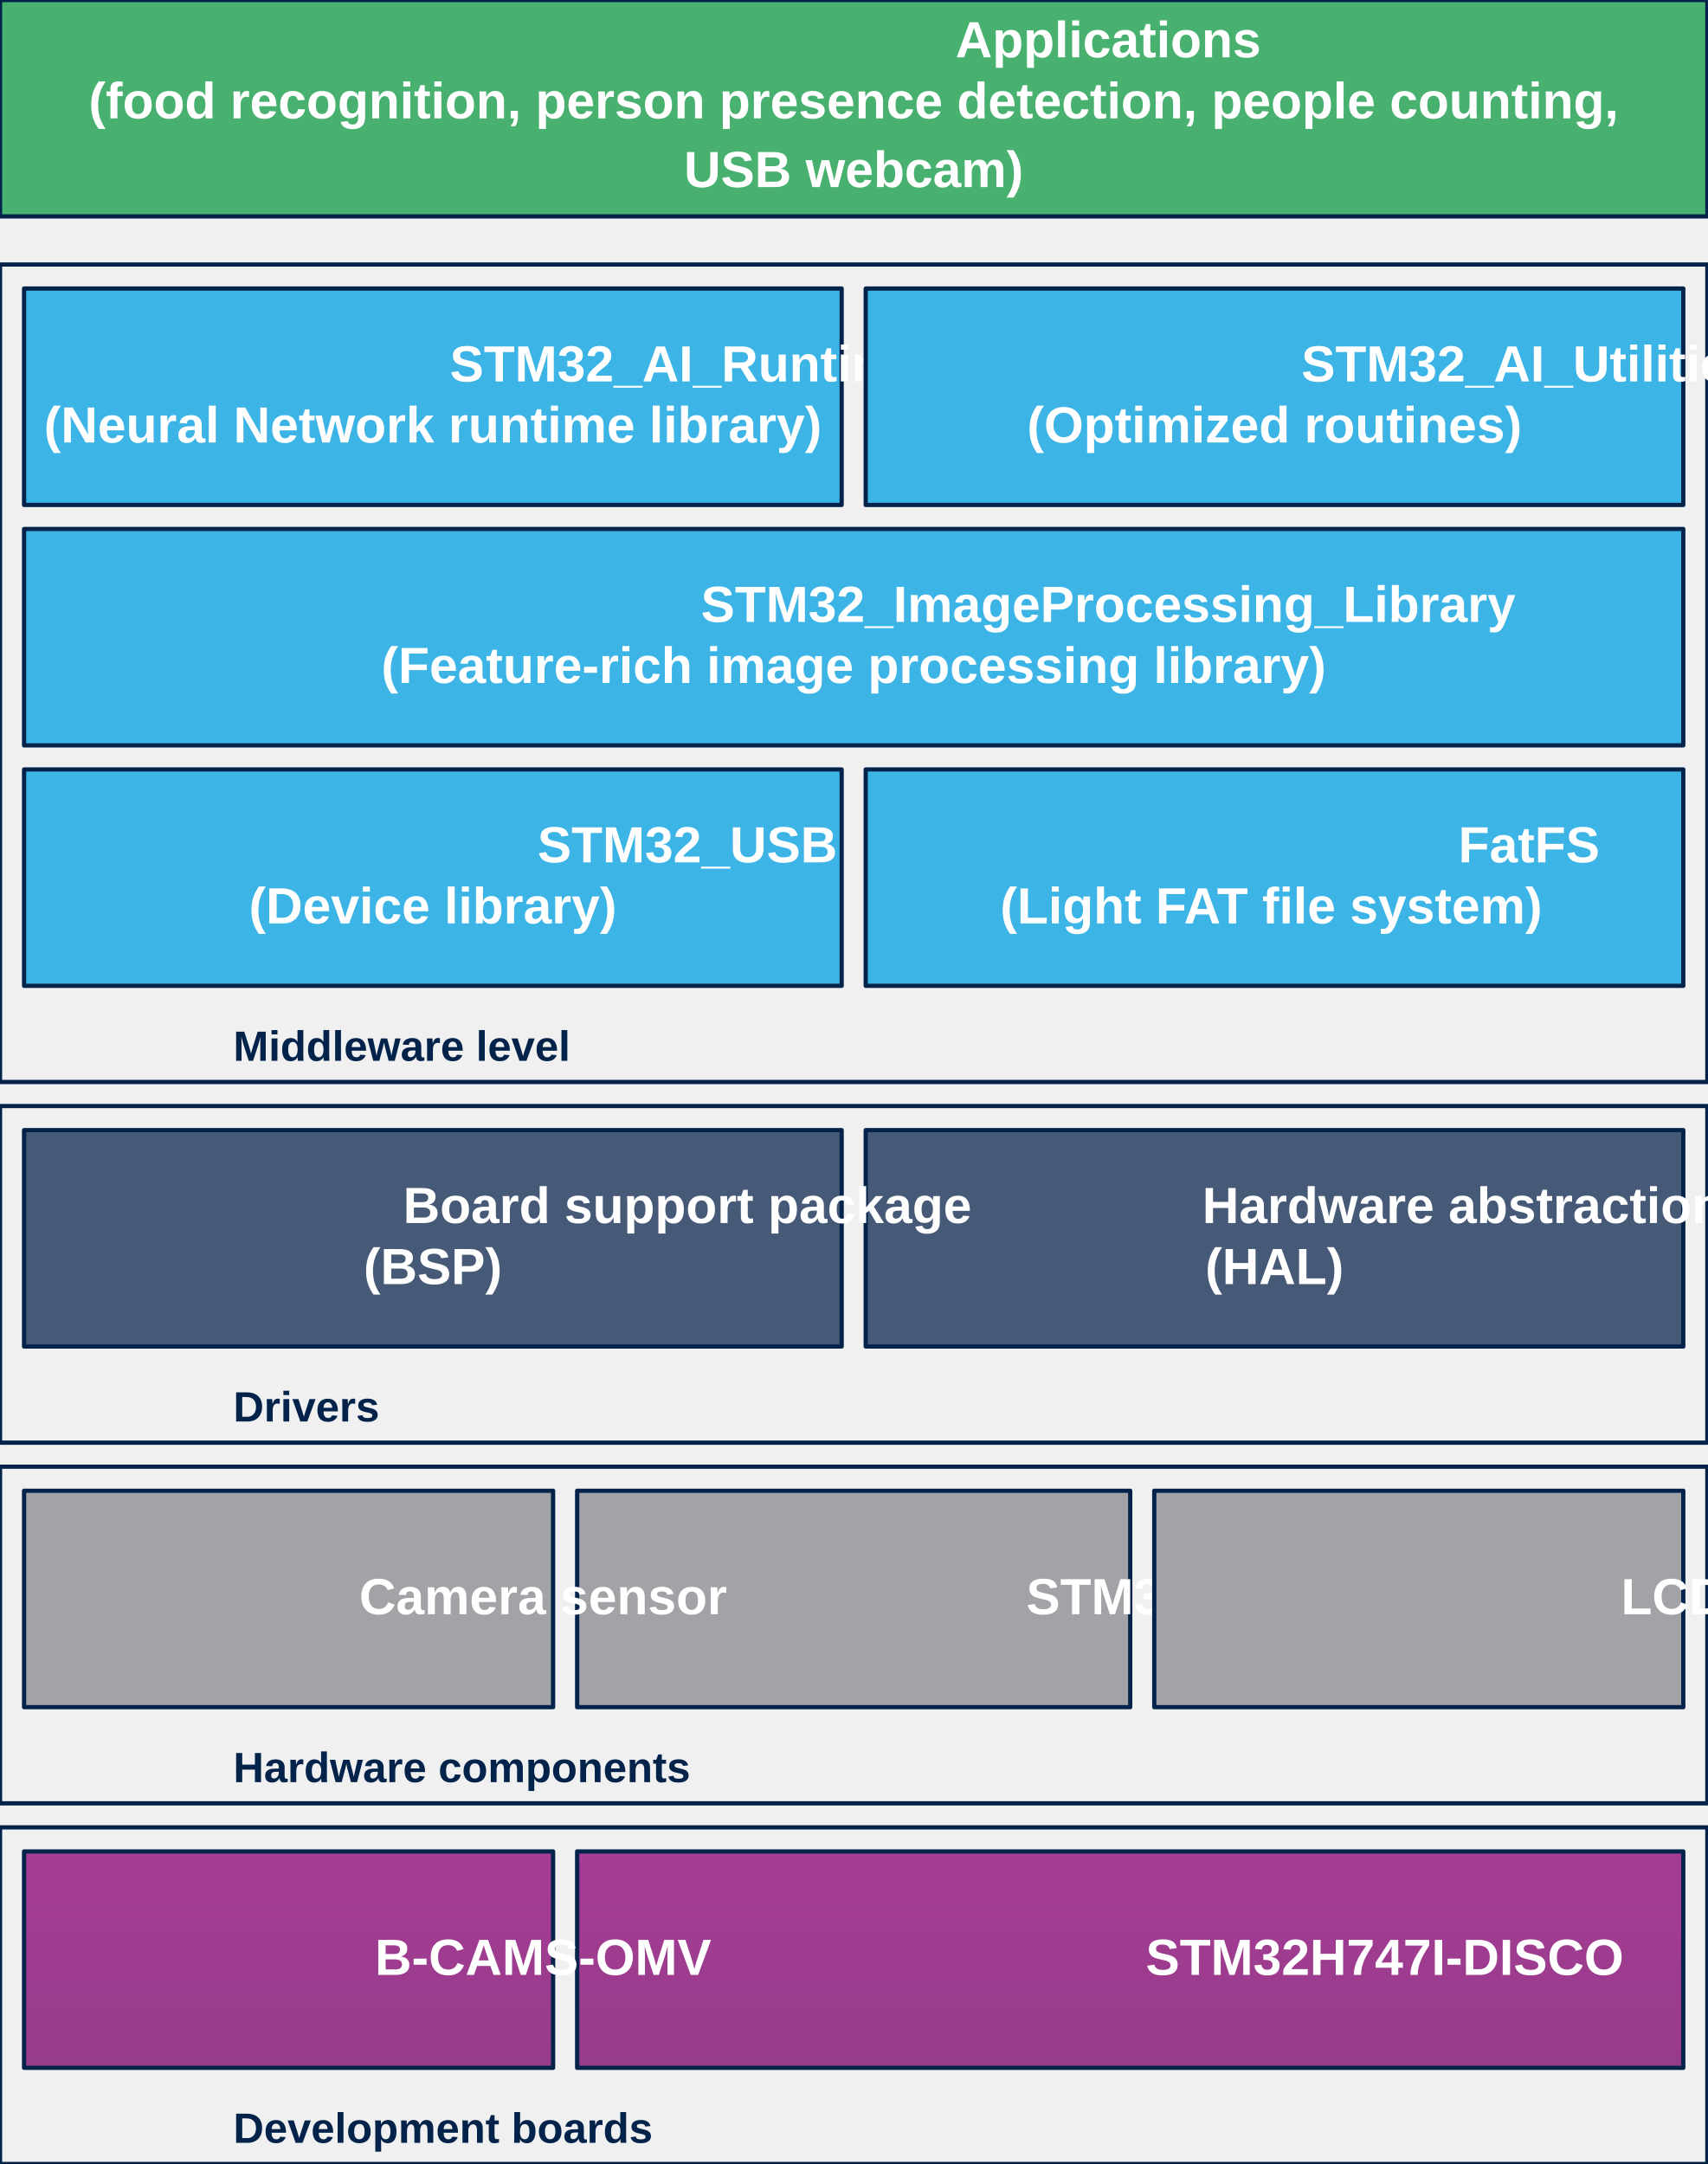
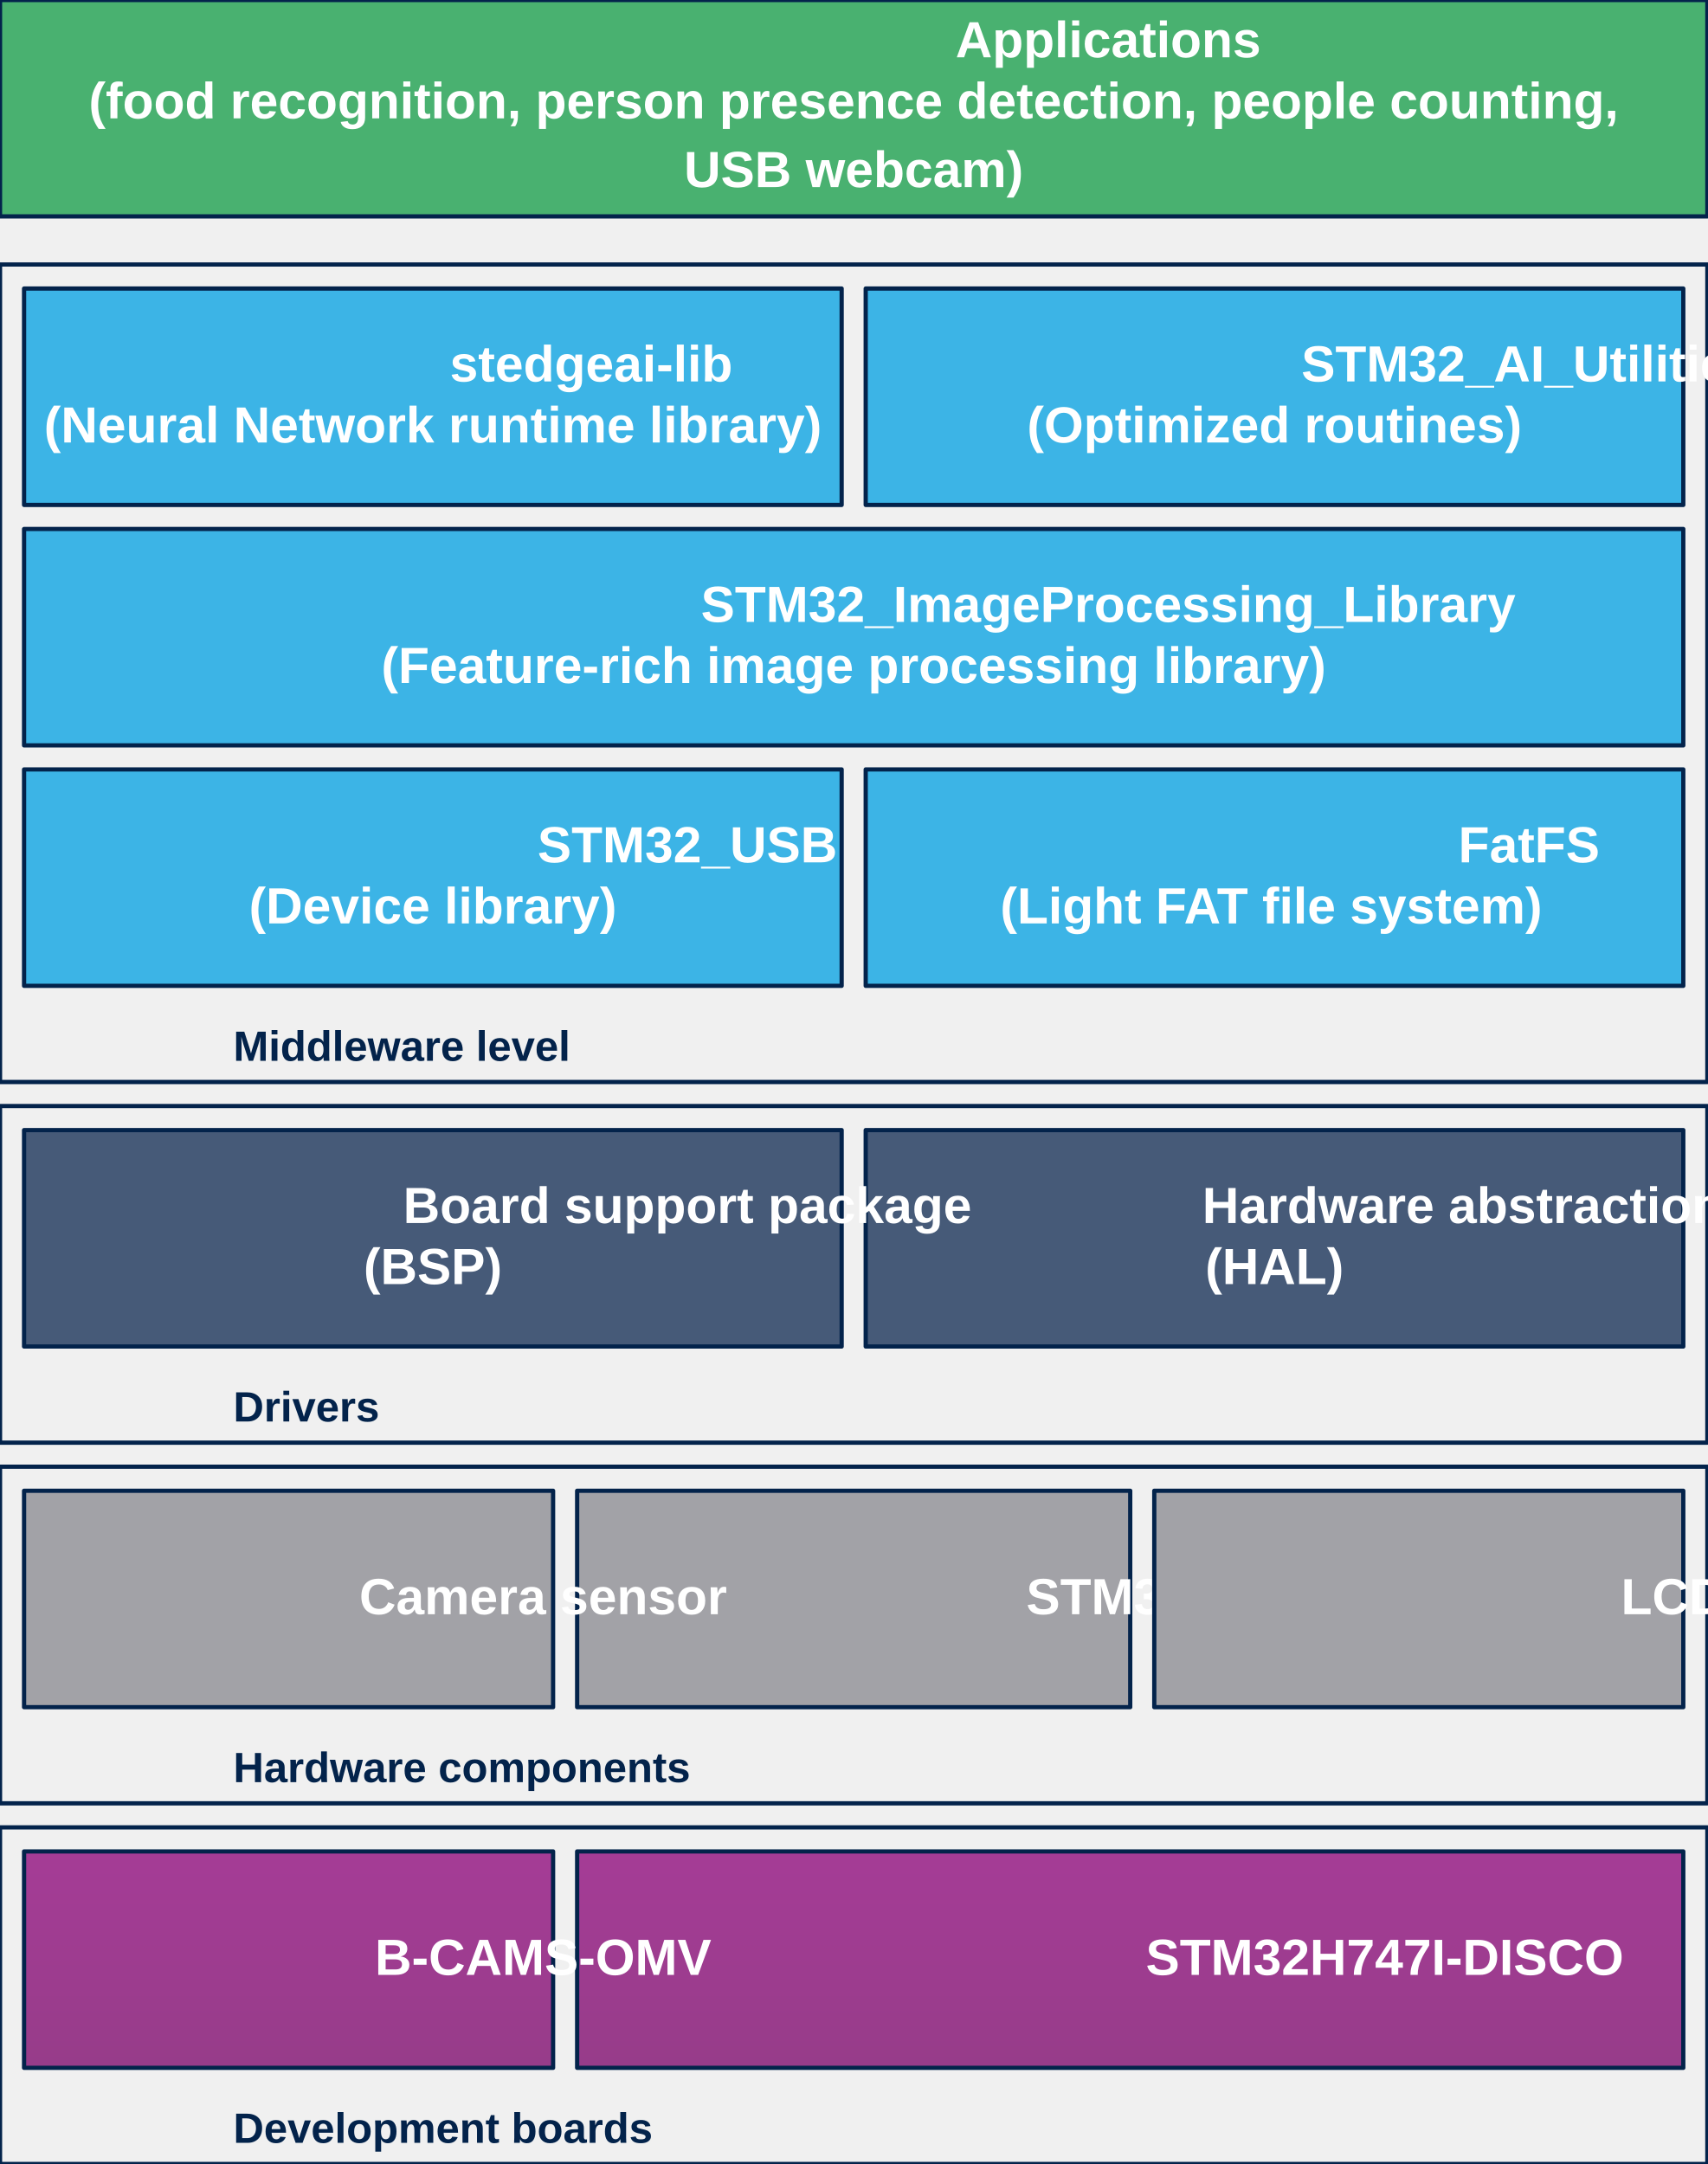
<svg xmlns="http://www.w3.org/2000/svg" xmlns:ns1="http://schemas.microsoft.com/visio/2003/SVGExtensions/" width="5.591in" height="7.087in" viewBox="0 0 402.52 510.236" xml:space="preserve" color-interpolation-filters="sRGB" class="st10">
  <ns1:documentProperties ns1:langID="1033" ns1:viewMarkup="false">
    <ns1:userDefs>
      <ns1:ud ns1:nameU="msvNoAutoConnect" ns1:val="VT0(1):26" />
      <ns1:ud ns1:nameU="msvConvertTheme" />
    </ns1:userDefs>
  </ns1:documentProperties>
  <style type="text/css">
	
		.st1 {fill:none;stroke:#03234b;stroke-linecap:round;stroke-linejoin:round;stroke-width:1}
		.st2 {fill:#03234b;font-family:Arial;font-size:0.833em;font-weight:bold}
		.st3 {fill:#49b170;stroke:#03234b;stroke-linecap:round;stroke-linejoin:round;stroke-width:1}
		.st4 {fill:#ffffff;font-family:Arial;font-size:1em;font-weight:bold}
		.st5 {font-size:1em}
		.st6 {fill:#3cb4e6;stroke:#03234b;stroke-linecap:round;stroke-linejoin:round;stroke-width:1}
		.st7 {fill:#465a78;stroke:#03234b;stroke-linecap:round;stroke-linejoin:round;stroke-width:1}
		.st8 {fill:#a2a2a7;stroke:#03234b;stroke-linecap:round;stroke-linejoin:round;stroke-width:1}
		.st9 {fill:url(#grad0-43);stroke:#03234b;stroke-linecap:round;stroke-linejoin:round;stroke-width:1}
		.st10 {fill:none;fill-rule:evenodd;font-size:12px;overflow:visible;stroke-linecap:square;stroke-miterlimit:3}
	
	</style>
  <defs id="Patterns_And_Gradients">
    <linearGradient id="grad0-43" x1="0" y1="0" x2="1" y2="0" gradientTransform="rotate(270 0.5 0.5)">
      <stop offset="0" stop-color="#790067" stop-opacity="0.75" />
      <stop offset="1" stop-color="#8c0078" stop-opacity="0.75" />
    </linearGradient>
  </defs>
  <g ns1:mID="6" ns1:index="1" ns1:groupContext="foregroundPage">
    <ns1:pageProperties ns1:drawingScale="0.0393701" ns1:pageScale="0.0393701" ns1:drawingUnits="24" ns1:shadowOffsetX="4.25197" ns1:shadowOffsetY="-4.25197" />
    <g id="shape1-1" ns1:mID="1" ns1:groupContext="shape" transform="translate(0,-255.118)">
      <ns1:textBlock ns1:margins="rect(0,0,2,5)" ns1:verticalAlign="2" />
      <ns1:textRect cx="201.26" cy="413.858" width="402.52" height="192.756" />
      <rect x="0" y="317.48" width="402.52" height="192.756" class="st1" />
      <text x="5" y="505.24" class="st2" ns1:langID="1033">
        <ns1:paragraph />
        <ns1:tabList />Middleware level</text>
    </g>
    <g id="shape4-4" ns1:mID="4" ns1:groupContext="shape" transform="translate(0,-170.079)">
      <ns1:textBlock ns1:margins="rect(0,0,2,5)" ns1:verticalAlign="2" />
      <ns1:textRect cx="201.26" cy="470.551" width="402.52" height="79.37" />
      <rect x="0" y="430.866" width="402.52" height="79.37" class="st1" />
      <text x="5" y="505.24" class="st2" ns1:langID="1033">
        <ns1:paragraph />
        <ns1:tabList />Drivers</text>
    </g>
    <g id="shape24-7" ns1:mID="24" ns1:groupContext="shape" transform="translate(-6.39488E-014,-459.213)">
      <ns1:textBlock ns1:margins="rect(2,2,2,2)" />
      <ns1:textRect cx="201.26" cy="484.724" width="402.52" height="51.024" />
      <rect x="0" y="459.213" width="402.52" height="51.024" class="st3" />
      <text x="165.26" y="472.72" class="st4" ns1:langID="1033">
        <ns1:paragraph ns1:horizAlign="1" />
        <ns1:tabList />Applications<ns1:lf />
        <tspan x="20.91" dy="1.2em" class="st5">(</tspan>food recognition, person presence detection, people counting,<ns1:lf />
        <tspan x="161.25" dy="1.35em" class="st5">USB webcam</tspan>)</text>
    </g>
    <g id="shape31-12" ns1:mID="31" ns1:groupContext="shape" transform="translate(204.094,-277.795)">
      <ns1:textBlock ns1:margins="rect(2,2,2,2)" />
      <ns1:textRect cx="96.378" cy="484.724" width="192.76" height="51.024" />
      <rect x="0" y="459.213" width="192.756" height="51.024" class="st6" />
      <text x="79.71" y="481.12" class="st4" ns1:langID="1033">
        <ns1:paragraph ns1:horizAlign="1" />
        <ns1:tabList />FatFS<ns1:newlineChar />
        <tspan x="31.71" dy="1.2em" class="st5">(</tspan>Light FAT file system)</text>
    </g>
    <g id="shape35-16" ns1:mID="35" ns1:groupContext="shape" transform="translate(204.094,-192.756)">
      <ns1:userDefs>
        <ns1:ud ns1:nameU="msvThemeColors" ns1:val="VT0(36):26" />
        <ns1:ud ns1:nameU="msvThemeEffects" ns1:val="VT0(16):26" />
      </ns1:userDefs>
      <ns1:textBlock ns1:margins="rect(2,2,2,2)" />
      <ns1:textRect cx="96.378" cy="484.724" width="192.76" height="51.024" />
      <rect x="0" y="459.213" width="192.756" height="51.024" class="st7" />
      <text x="19.34" y="481.12" class="st4" ns1:langID="1036">
        <ns1:paragraph ns1:horizAlign="1" />
        <ns1:tabList />Hardware abstraction layer<ns1:newlineChar />
        <tspan x="80.05" dy="1.2em" class="st5">(</tspan>HAL)</text>
    </g>
    <g id="shape36-20" ns1:mID="36" ns1:groupContext="shape" transform="translate(5.66929,-192.756)">
      <ns1:userDefs>
        <ns1:ud ns1:nameU="msvThemeColors" ns1:val="VT0(36):26" />
        <ns1:ud ns1:nameU="msvThemeEffects" ns1:val="VT0(16):26" />
      </ns1:userDefs>
      <ns1:textBlock ns1:margins="rect(2,2,2,2)" />
      <ns1:textRect cx="96.378" cy="484.724" width="192.76" height="51.024" />
      <rect x="0" y="459.213" width="192.756" height="51.024" class="st7" />
      <text x="29.36" y="481.12" class="st4" ns1:langID="1036">
        <ns1:paragraph ns1:horizAlign="1" />
        <ns1:tabList />Board support package<ns1:newlineChar />
        <tspan x="80.04" dy="1.2em" class="st5">(</tspan>BSP)</text>
    </g>
    <g id="group44-24" transform="translate(178.169,-85.0394)" ns1:mID="44" ns1:groupContext="group">
			</g>
    <g id="shape84-25" ns1:mID="84" ns1:groupContext="shape" transform="translate(0,-85.0394)">
      <ns1:textBlock ns1:margins="rect(0,0,2,5)" ns1:verticalAlign="2" />
      <ns1:textRect cx="201.26" cy="470.551" width="402.52" height="79.37" />
      <rect x="0" y="430.866" width="402.52" height="79.37" class="st1" />
      <text x="5" y="505.24" class="st2" ns1:langID="1033">
        <ns1:paragraph />
        <ns1:tabList />Hardware components</text>
    </g>
    <g id="shape86-28" ns1:mID="86" ns1:groupContext="shape" transform="translate(136.063,-107.717)">
      <ns1:userDefs>
        <ns1:ud ns1:nameU="msvThemeColors" ns1:val="VT0(36):26" />
        <ns1:ud ns1:nameU="msvThemeEffects" ns1:val="VT0(16):26" />
      </ns1:userDefs>
      <ns1:textBlock ns1:margins="rect(2,2,2,2)" ns1:tabSpace="42.5197" />
      <ns1:textRect cx="65.197" cy="484.724" width="130.4" height="51.024" />
      <rect x="0" y="459.213" width="130.394" height="51.024" class="st8" />
      <text x="45.86" y="488.32" class="st4" ns1:langID="1033">
        <ns1:paragraph ns1:horizAlign="1" />
        <ns1:tabList />STM32</text>
    </g>
    <g id="shape87-31" ns1:mID="87" ns1:groupContext="shape" transform="translate(272.126,-107.717)">
      <ns1:userDefs>
        <ns1:ud ns1:nameU="msvThemeColors" ns1:val="VT0(36):26" />
        <ns1:ud ns1:nameU="msvThemeEffects" ns1:val="VT0(16):26" />
      </ns1:userDefs>
      <ns1:textBlock ns1:margins="rect(2,2,2,2)" ns1:tabSpace="42.5197" />
      <ns1:textRect cx="62.362" cy="484.724" width="124.73" height="51.024" />
      <rect x="0" y="459.213" width="124.724" height="51.024" class="st8" />
      <text x="50.03" y="488.32" class="st4" ns1:langID="1033">
        <ns1:paragraph ns1:horizAlign="1" />
        <ns1:tabList />LCD</text>
    </g>
    <g id="shape94-34" ns1:mID="94" ns1:groupContext="shape" transform="translate(5.66929,-107.717)">
      <ns1:userDefs>
        <ns1:ud ns1:nameU="msvThemeColors" ns1:val="VT0(36):26" />
        <ns1:ud ns1:nameU="msvThemeEffects" ns1:val="VT0(16):26" />
      </ns1:userDefs>
      <ns1:textBlock ns1:margins="rect(2,2,2,2)" ns1:tabSpace="42.5197" />
      <ns1:textRect cx="62.362" cy="484.724" width="124.73" height="51.024" />
      <rect x="0" y="459.213" width="124.724" height="51.024" class="st8" />
      <text x="19.01" y="488.32" class="st4" ns1:langID="1033">
        <ns1:paragraph ns1:horizAlign="1" />
        <ns1:tabList />Camera sensor</text>
    </g>
    <g id="shape101-37" ns1:mID="101" ns1:groupContext="shape">
      <ns1:textBlock ns1:margins="rect(0,0,2,5)" ns1:verticalAlign="2" />
      <ns1:textRect cx="201.26" cy="470.551" width="402.52" height="79.37" />
      <rect x="0" y="430.866" width="402.52" height="79.37" class="st1" />
      <text x="5" y="505.24" class="st2" ns1:langID="1033">
        <ns1:paragraph />
        <ns1:tabList />Development boards</text>
    </g>
    <g id="shape102-40" ns1:mID="102" ns1:groupContext="shape" transform="translate(136.063,-22.6772)">
      <ns1:userDefs>
        <ns1:ud ns1:nameU="msvThemeColors" ns1:val="VT0(36):26" />
        <ns1:ud ns1:nameU="msvThemeEffects" ns1:val="VT0(16):26" />
      </ns1:userDefs>
      <ns1:textBlock ns1:margins="rect(2,2,2,2)" ns1:tabSpace="42.5197" />
      <ns1:textRect cx="130.394" cy="484.724" width="260.79" height="51.024" />
      <rect x="0" y="459.213" width="260.787" height="51.024" class="st9" />
      <text x="74.04" y="488.32" class="st4" ns1:langID="1036">
        <ns1:paragraph ns1:horizAlign="1" />
        <ns1:tabList />STM32H747I-DISCO</text>
    </g>
    <g id="shape103-45" ns1:mID="103" ns1:groupContext="shape" transform="translate(5.66929,-22.6772)">
      <ns1:userDefs>
        <ns1:ud ns1:nameU="msvThemeColors" ns1:val="VT0(36):26" />
        <ns1:ud ns1:nameU="msvThemeEffects" ns1:val="VT0(16):26" />
      </ns1:userDefs>
      <ns1:textBlock ns1:margins="rect(2,2,2,2)" ns1:tabSpace="42.5197" />
      <ns1:textRect cx="62.362" cy="484.724" width="124.73" height="51.024" />
      <rect x="0" y="459.213" width="124.724" height="51.024" class="st9" />
      <text x="22.7" y="488.32" class="st4" ns1:langID="1033">
        <ns1:paragraph ns1:horizAlign="1" />
        <ns1:tabList />B-CAMS-OMV </text>
    </g>
    <g id="shape104-49" ns1:mID="104" ns1:groupContext="shape" transform="translate(5.66929,-334.488)">
      <ns1:textBlock ns1:margins="rect(2,2,2,2)" />
      <ns1:textRect cx="195.591" cy="484.724" width="391.19" height="51.024" />
      <rect x="0" y="459.213" width="391.181" height="51.024" class="st6" />
      <text x="99.55" y="481.12" class="st4" ns1:langID="1033">
        <ns1:paragraph ns1:horizAlign="1" />
        <ns1:tabList />STM32_ImageProcessing_Library<ns1:newlineChar />
        <tspan x="84.22" dy="1.2em" class="st5">(</tspan>Feature-rich image processing library)</text>
    </g>
    <g id="shape105-53" ns1:mID="105" ns1:groupContext="shape" transform="translate(5.66929,-391.181)">
      <ns1:textBlock ns1:margins="rect(2,2,2,2)" />
      <ns1:textRect cx="96.378" cy="484.724" width="192.76" height="51.024" />
      <rect x="0" y="459.213" width="192.756" height="51.024" class="st6" />
      <text x="40.36" y="481.12" class="st4" ns1:langID="1033">
        <ns1:paragraph ns1:horizAlign="1" />
-         <ns1:tabList />STM32_AI_Runtime<ns1:newlineChar />
+         <ns1:tabList />stedgeai-lib<ns1:newlineChar />
        <tspan x="4.69" dy="1.2em" class="st5">(</tspan>Neural Network runtime library)</text>
    </g>
    <g id="shape124-57" ns1:mID="124" ns1:groupContext="shape" transform="translate(204.094,-391.181)">
      <ns1:textBlock ns1:margins="rect(2,2,2,2)" />
      <ns1:textRect cx="96.378" cy="484.724" width="192.76" height="51.024" />
      <rect x="0" y="459.213" width="192.756" height="51.024" class="st6" />
      <text x="42.69" y="481.12" class="st4" ns1:langID="1033">
        <ns1:paragraph ns1:horizAlign="1" />
        <ns1:tabList />STM32_AI_Utilities<ns1:newlineChar />
        <tspan x="38.04" dy="1.2em" class="st5">(</tspan>Optimized routines)</text>
    </g>
    <g id="shape125-61" ns1:mID="125" ns1:groupContext="shape" transform="translate(5.66929,-277.795)">
      <ns1:textBlock ns1:margins="rect(2,2,2,2)" />
      <ns1:textRect cx="96.378" cy="484.724" width="192.76" height="51.024" />
      <rect x="0" y="459.213" width="192.756" height="51.024" class="st6" />
      <text x="61.03" y="481.12" class="st4" ns1:langID="1033">
        <ns1:paragraph ns1:horizAlign="1" />
        <ns1:tabList />STM32_USB<ns1:newlineChar />
        <tspan x="53.02" dy="1.2em" class="st5">(</tspan>Device library)</text>
    </g>
  </g>
</svg>
